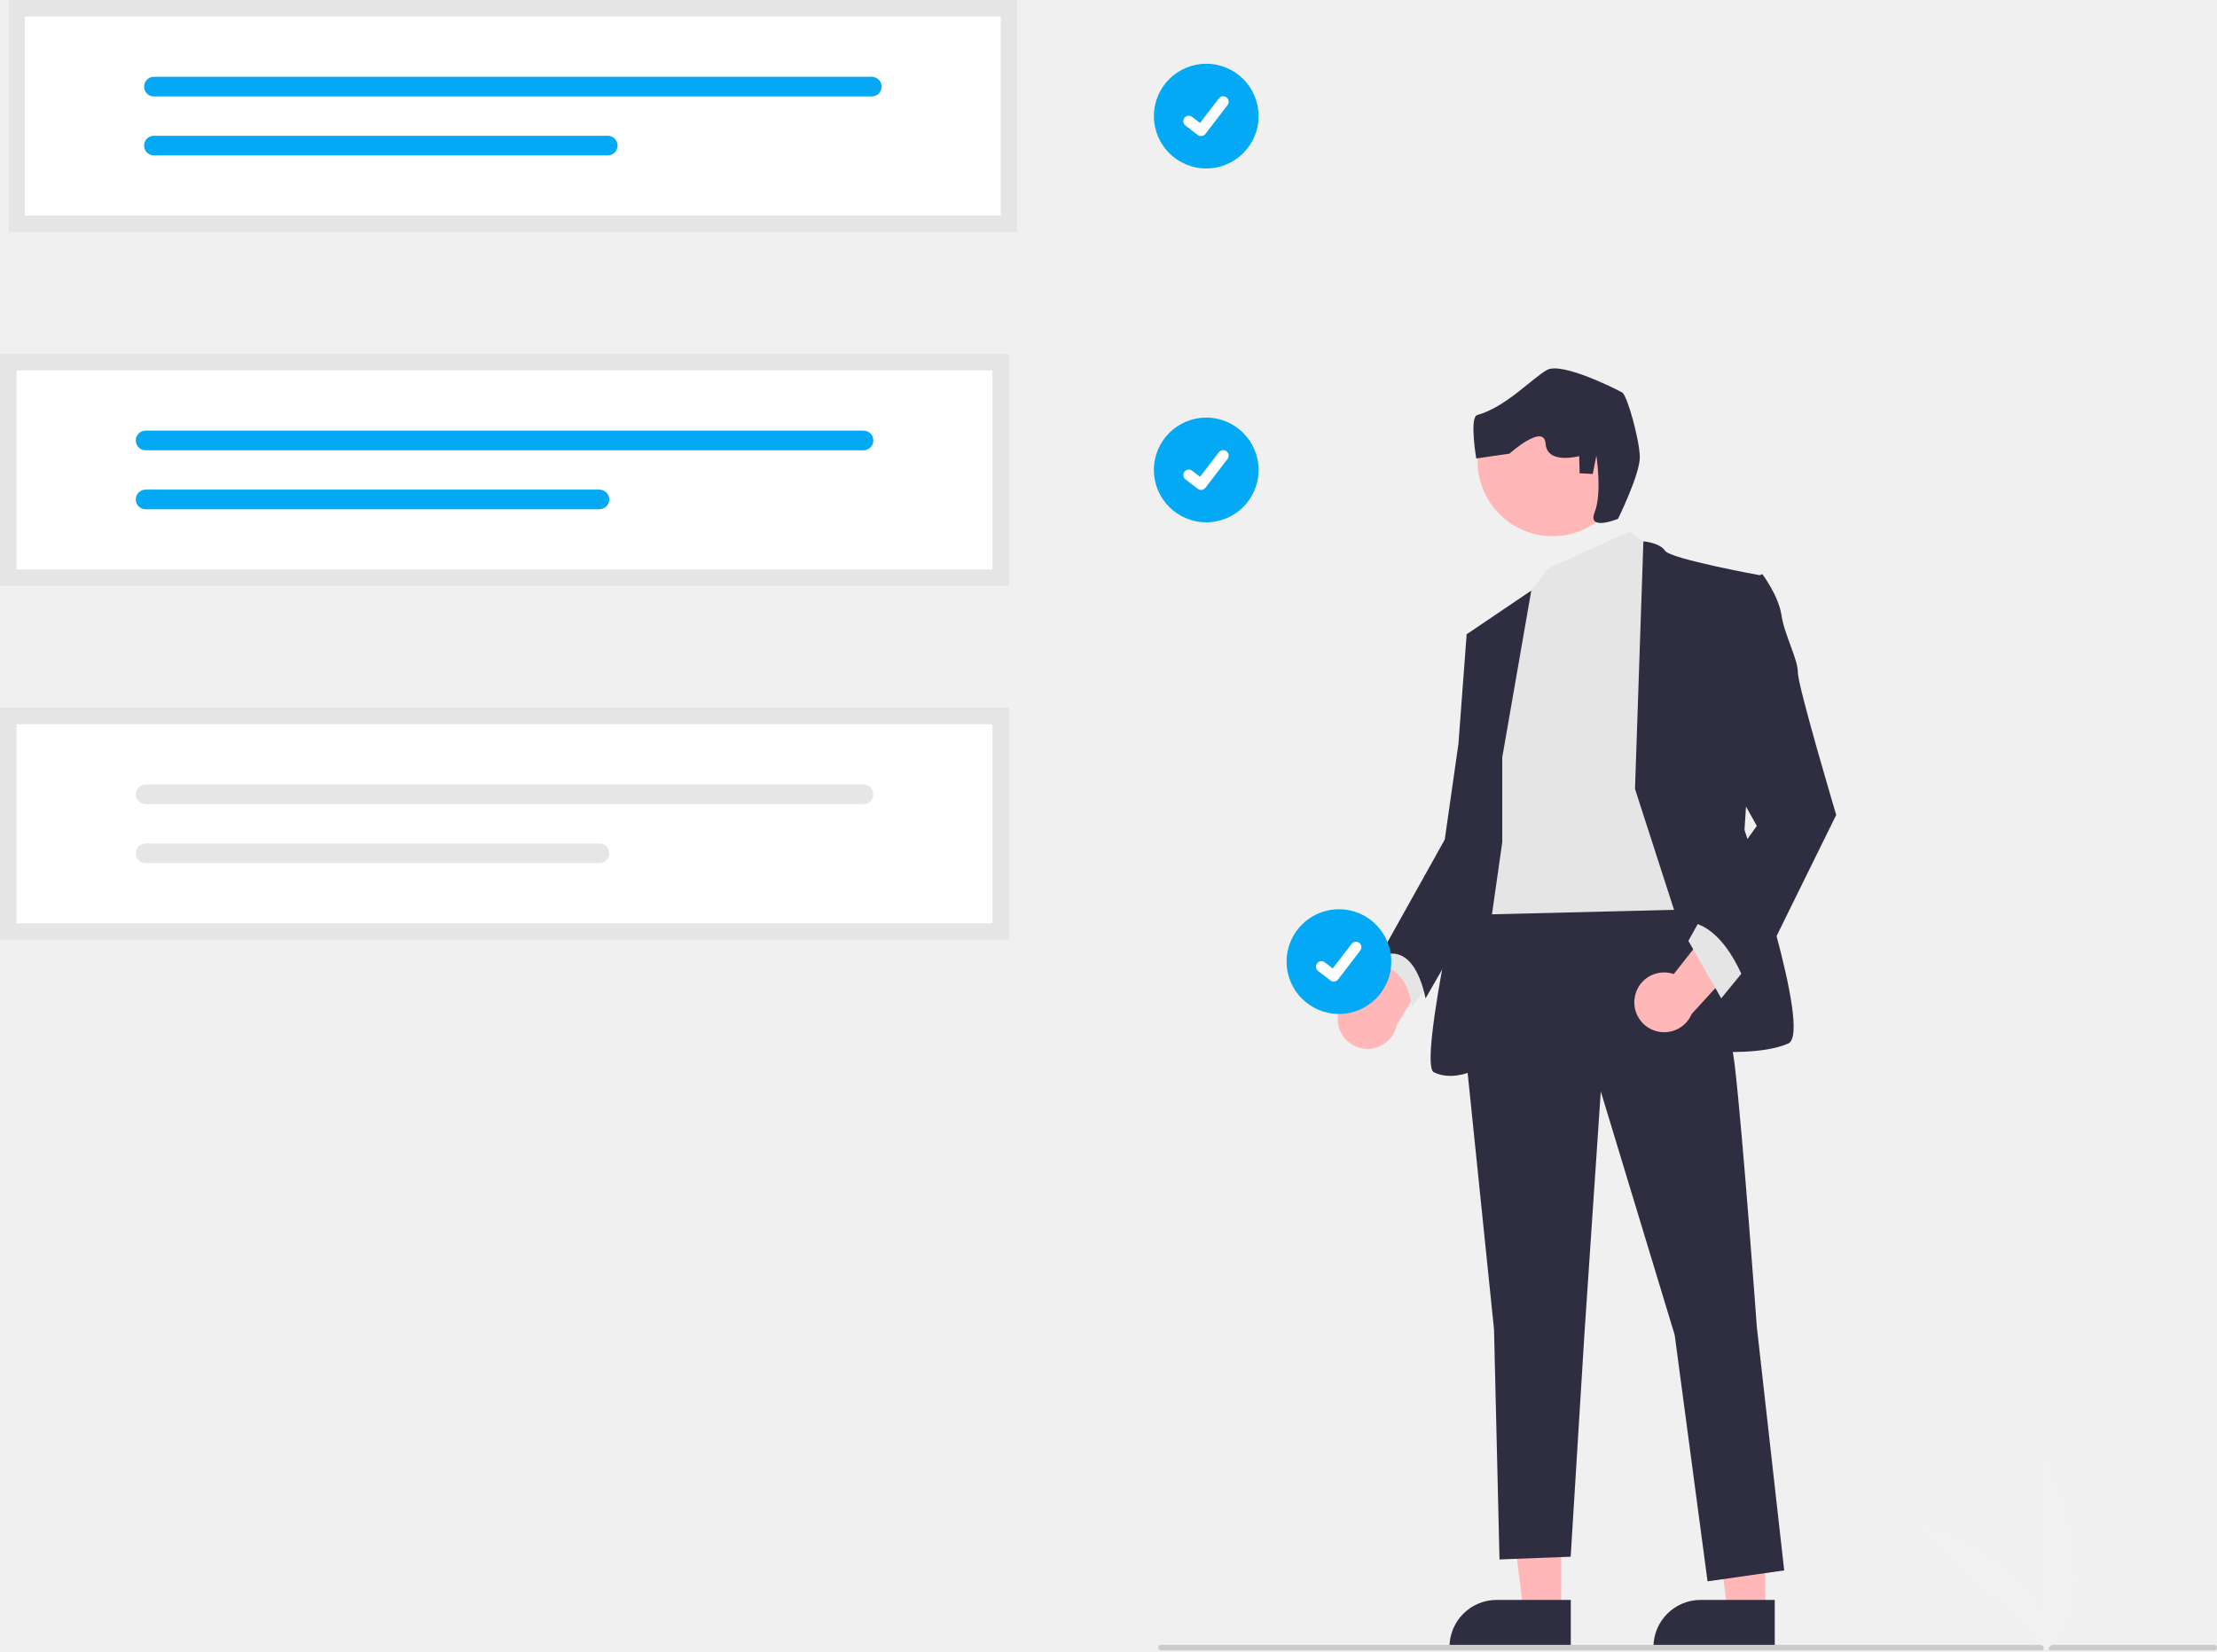
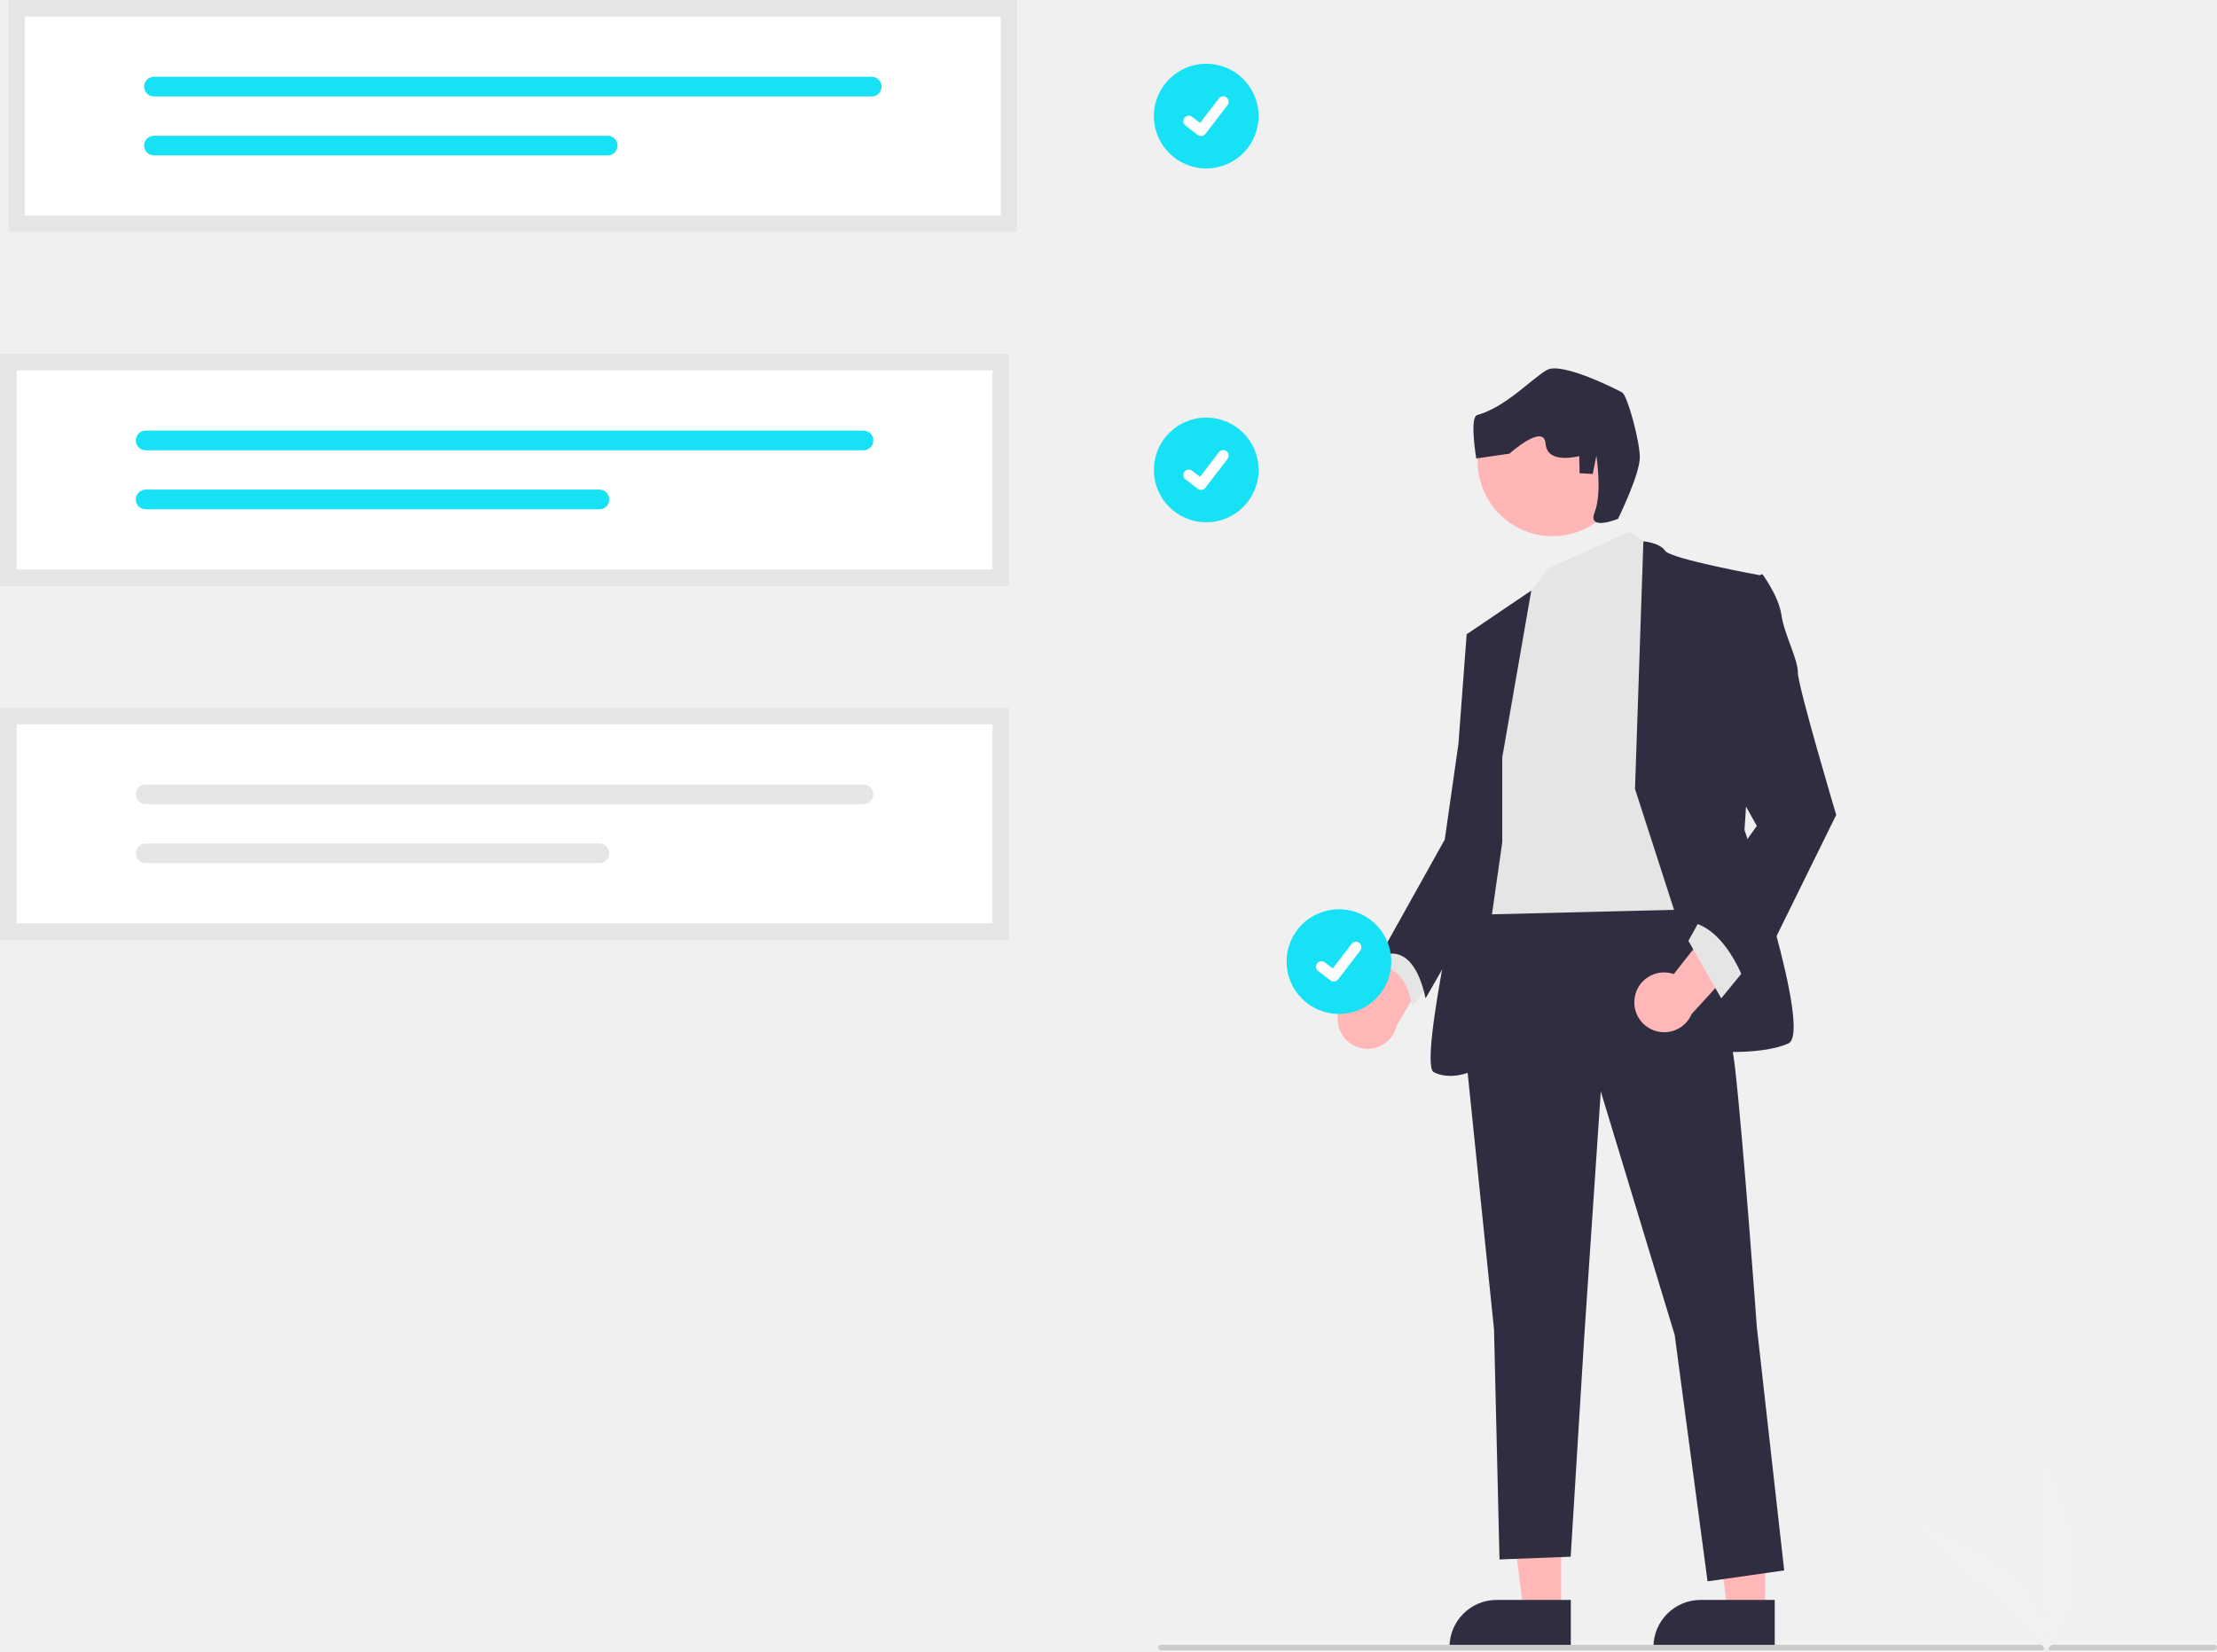
<svg xmlns="http://www.w3.org/2000/svg" width="801.921" height="597.457" viewBox="0 0 801.921 597.457">
-   <circle id="b" cx="436.314" cy="42" r="18.934" fill="#03a9f4" />
-   <path id="c-252" d="M434.438,49.223c-.426,.001-.841-.137-1.181-.393l-.021-.016-4.45-3.404c-.867-.664-1.031-1.906-.366-2.772,.664-.867,1.906-1.031,2.772-.366h0l2.882,2.21,6.811-8.885c.664-.866,1.905-1.03,2.771-.366l0,0,.001,0-.042,.059,.043-.059c.865,.665,1.029,1.905,.366,2.772l-8.011,10.447c-.376,.488-.957,.773-1.573,.771l-.002,.002Z" fill="#fff" />
-   <circle id="d" cx="436.314" cy="170" r="18.934" fill="#03a9f4" />
-   <path id="e-253" d="M434.438,177.223c-.426,.001-.841-.137-1.181-.393l-.021-.016-4.45-3.404c-.867-.664-1.031-1.906-.366-2.772s1.906-1.031,2.772-.366l2.882,2.21,6.811-8.885c.664-.866,1.905-1.03,2.771-.366l0,0,.001,0-.042,.059,.043-.059c.865,.665,1.029,1.905,.366,2.772l-8.011,10.447c-.376,.488-.957,.773-1.573,.771l-.002,.002Z" fill="#fff" />
+   <circle id="b" cx="436.314" cy="42" r="18.934" fill="#16e1f5" />
+   <path id="c-255" d="M434.438,49.223c-.426,.001-.841-.137-1.181-.393l-.021-.016-4.45-3.404c-.867-.664-1.031-1.906-.366-2.772,.664-.867,1.906-1.031,2.772-.366h0l2.882,2.21,6.811-8.885c.664-.866,1.905-1.03,2.771-.366l0,0,.001,0-.042,.059,.043-.059c.865,.665,1.029,1.905,.366,2.772l-8.011,10.447c-.376,.488-.957,.773-1.573,.771l-.002,.002Z" fill="#fff" />
+   <circle id="d" cx="436.314" cy="170" r="18.934" fill="#16e1f5" />
+   <path id="e-256" d="M434.438,177.223c-.426,.001-.841-.137-1.181-.393l-.021-.016-4.45-3.404c-.867-.664-1.031-1.906-.366-2.772s1.906-1.031,2.772-.366l2.882,2.21,6.811-8.885c.664-.866,1.905-1.03,2.771-.366l0,0,.001,0-.042,.059,.043-.059c.865,.665,1.029,1.905,.366,2.772l-8.011,10.447c-.376,.488-.957,.773-1.573,.771l-.002,.002Z" fill="#fff" />
  <path d="M483.864,368.959c-.232-5.93,4.387-10.926,10.317-11.158,.632-.025,1.266,.006,1.892,.093l17.341-34.022,9.799,17.256-17.97,29.663c-1.206,5.844-6.921,9.603-12.765,8.397-4.89-1.009-8.451-5.238-8.614-10.228l0-0Z" fill="#ffb7b7" />
  <polygon points="564.71 583.194 551.101 583.193 544.627 530.702 564.712 530.703 564.71 583.194" fill="#ffb7b7" />
  <path d="M568.18,596.385l-43.88-.002v-.555c.001-9.432,7.647-17.079,17.08-17.079h.001l26.801,.001-.001,17.635Z" fill="#2f2e41" />
  <polygon points="638.483 583.194 624.874 583.193 618.4 530.702 638.485 530.703 638.483 583.194" fill="#ffb7b7" />
  <path d="M641.953,596.385l-43.88-.002v-.555c.001-9.432,7.647-17.079,17.08-17.079h.001l26.801,.001-.001,17.635Z" fill="#2f2e41" />
  <path d="M504.767,339.349l-5.941,9.902s9.901,0,11.882,14.852l7.921-9.901-13.862-14.852Z" fill="#e5e5e5" />
  <path d="M608.732,318.556s15.842,41.586,18.813,67.33c2.97,25.744,7.921,94.064,7.921,94.064l9.902,88.123-27.724,3.961-11.882-89.113-26.734-88.123-5.941,88.123-4.951,80.202-25.744,.99-1.98-83.173-10.892-105.946,5.941-50.498,73.271-5.941Z" fill="#2f2e41" />
  <polygon points="589.424 192.312 599.326 199.242 612.198 328.952 531.996 330.932 542.888 240.829 552.789 215.085 559.936 205.636 589.424 192.312" fill="#e5e5e5" />
  <path d="M591.405,285.386l3.03-89.567s5.882,.453,7.862,3.424,34.655,8.911,34.655,8.911l-5.941,92.084s24.754,73.271,15.842,77.232-24.754,2.97-24.754,2.97l-30.695-95.054Z" fill="#2f2e41" />
  <path d="M543.383,273.999l10.504-60.365-23.376,15.808,5.941,43.567-4.951,29.704s-18.813,82.182-12.872,85.153,12.872,0,12.872,0l11.882-83.173v-30.695Z" fill="#2f2e41" />
  <path d="M537.442,227.462l-6.931,1.98-2.97,39.606-4.951,34.655-23.764,42.576s11.882-7.921,16.833,14.852l26.171-45.564-4.387-88.106Z" fill="#2f2e41" />
  <path d="M591.299,360.839c.923-5.862,6.424-9.866,12.287-8.943,.625,.098,1.24,.252,1.838,.459l23.616-30.009,6.262,18.83-23.386,25.61c-2.318,5.498-8.654,8.077-14.152,5.759-4.601-1.939-7.273-6.779-6.465-11.705Z" fill="#ffb7b7" />
  <polygon points="631.506 350.24 622.595 361.132 610.713 340.339 615.663 331.428 631.506 350.24" fill="#e5e5e5" />
  <path d="M629.526,211.619l7.921-3.961s5.941,7.921,6.931,14.852,5.941,15.842,5.941,20.793,13.862,51.488,13.862,51.488l-31.685,64.36s-6.931-23.764-21.783-25.744l24.754-34.655-13.862-24.754,7.921-62.379Z" fill="#2f2e41" />
  <path d="M800.921,596.996H419.921c-.552,0-1-.448-1-1s.448-1,1-1h381c.552,0,1,.448,1,1s-.448,1-1,1Z" fill="#cbcbcb" />
  <path d="M365,212H0v-84H365v84Z" fill="#fff" />
-   <path d="M52.678,155.774c-1.964,0-3.556,1.592-3.556,3.556s1.592,3.556,3.556,3.556H312.337c1.964,0,3.556-1.592,3.556-3.556s-1.592-3.556-3.556-3.556H52.678Z" fill="#03a9f4" />
-   <path d="M52.678,177.113c-1.964-.004-3.56,1.585-3.564,3.549-.004,1.964,1.585,3.56,3.549,3.564H216.822c1.964,0,3.556-1.592,3.556-3.556s-1.592-3.556-3.556-3.556H52.678Z" fill="#03a9f4" />
+   <path d="M52.678,155.774c-1.964,0-3.556,1.592-3.556,3.556s1.592,3.556,3.556,3.556H312.337c1.964,0,3.556-1.592,3.556-3.556s-1.592-3.556-3.556-3.556H52.678Z" fill="#16e1f5" />
+   <path d="M52.678,177.113c-1.964-.004-3.56,1.585-3.564,3.549-.004,1.964,1.585,3.56,3.549,3.564H216.822c1.964,0,3.556-1.592,3.556-3.556s-1.592-3.556-3.556-3.556H52.678Z" fill="#16e1f5" />
  <path d="M365,212H0v-84H365v84ZM6,206H359v-72H6v72Z" fill="#e5e5e5" />
  <path d="M365,340H0v-84H365v84Z" fill="#fff" />
  <path d="M52.678,283.774c-1.964,0-3.556,1.592-3.556,3.556s1.592,3.556,3.556,3.556H312.337c1.964,0,3.556-1.592,3.556-3.556s-1.592-3.556-3.556-3.556H52.678Z" fill="#e6e6e6" />
  <path d="M52.678,305.113c-1.964-.004-3.56,1.585-3.564,3.549-.004,1.964,1.585,3.56,3.549,3.564H216.822c1.964,0,3.556-1.592,3.556-3.556s-1.592-3.556-3.556-3.556H52.678Z" fill="#e6e6e6" />
  <path d="M365,340H0v-84H365v84ZM6,334H359v-72H6v72Z" fill="#e5e5e5" />
  <path d="M368,84H3V0H368V84Z" fill="#fff" />
-   <path d="M55.678,27.774c-1.964,.004-3.554,1.599-3.55,3.563,.004,1.959,1.591,3.546,3.55,3.55H315.337c1.964-.004,3.554-1.599,3.55-3.563-.004-1.959-1.591-3.546-3.55-3.55H55.678Z" fill="#03a9f4" />
-   <path d="M55.678,49.113c-1.964-.004-3.56,1.585-3.564,3.549s1.585,3.56,3.549,3.564H219.822c1.964,.004,3.559-1.586,3.563-3.55,.004-1.964-1.586-3.559-3.55-3.563-.004-0-.009-0-.013,0H55.678Z" fill="#03a9f4" />
+   <path d="M55.678,27.774c-1.964,.004-3.554,1.599-3.55,3.563,.004,1.959,1.591,3.546,3.55,3.55H315.337c1.964-.004,3.554-1.599,3.55-3.563-.004-1.959-1.591-3.546-3.55-3.55H55.678Z" fill="#16e1f5" />
+   <path d="M55.678,49.113c-1.964-.004-3.56,1.585-3.564,3.549s1.585,3.56,3.549,3.564H219.822c1.964,.004,3.559-1.586,3.563-3.55,.004-1.964-1.586-3.559-3.55-3.563-.004-0-.009-0-.013,0H55.678Z" fill="#16e1f5" />
  <path d="M368,84H3V0H368V84ZM9,78H362V6H9V78Z" fill="#e5e5e5" />
  <path d="M739.248,597.457v-72.34s28.192,51.286,0,72.34Z" fill="#f1f1f1" />
  <path d="M740.99,597.445l-53.29-48.921s56.845,13.916,53.29,48.921Z" fill="#f1f1f1" />
-   <circle id="f" cx="484.314" cy="347.846" r="18.934" fill="#03a9f4" />
-   <path id="g-254" d="M482.438,355.068c-.426,.001-.841-.137-1.181-.393l-.021-.016-4.45-3.404c-.867-.664-1.031-1.906-.366-2.772,.664-.867,1.906-1.031,2.772-.366h0l2.882,2.21,6.811-8.885c.664-.866,1.905-1.03,2.771-.366h0l.001,0-.042,.059,.043-.059c.865,.665,1.029,1.905,.366,2.772l-8.011,10.447c-.376,.488-.957,.773-1.573,.771l-.002,.002Z" fill="#fff" />
+   <circle id="f" cx="484.314" cy="347.846" r="18.934" fill="#16e1f5" />
+   <path id="g-257" d="M482.438,355.068c-.426,.001-.841-.137-1.181-.393l-.021-.016-4.45-3.404c-.867-.664-1.031-1.906-.366-2.772,.664-.867,1.906-1.031,2.772-.366h0l2.882,2.21,6.811-8.885c.664-.866,1.905-1.03,2.771-.366h0l.001,0-.042,.059,.043-.059c.865,.665,1.029,1.905,.366,2.772l-8.011,10.447c-.376,.488-.957,.773-1.573,.771l-.002,.002Z" fill="#fff" />
  <circle cx="561.587" cy="166.85" r="27.103" fill="#ffb6b6" />
  <path d="M585.262,187.674s8.027-16.258,7.884-22.464c-.143-6.207-4.529-22.178-6.38-23.232s-21.81-11.187-27.219-8.14-14.928,13.468-25.195,16.288c-2.904,.797-.369,15.716-.369,15.716l12.014-1.738s12.526-11.247,13.068-3.589c.542,7.659,12.157,4.469,12.157,4.469l.143,6.207,4.755,.256,1.309-6.605s2.137,13.466-.624,20.471,8.456,2.362,8.456,2.362Z" fill="#2f2e41" />
</svg>
